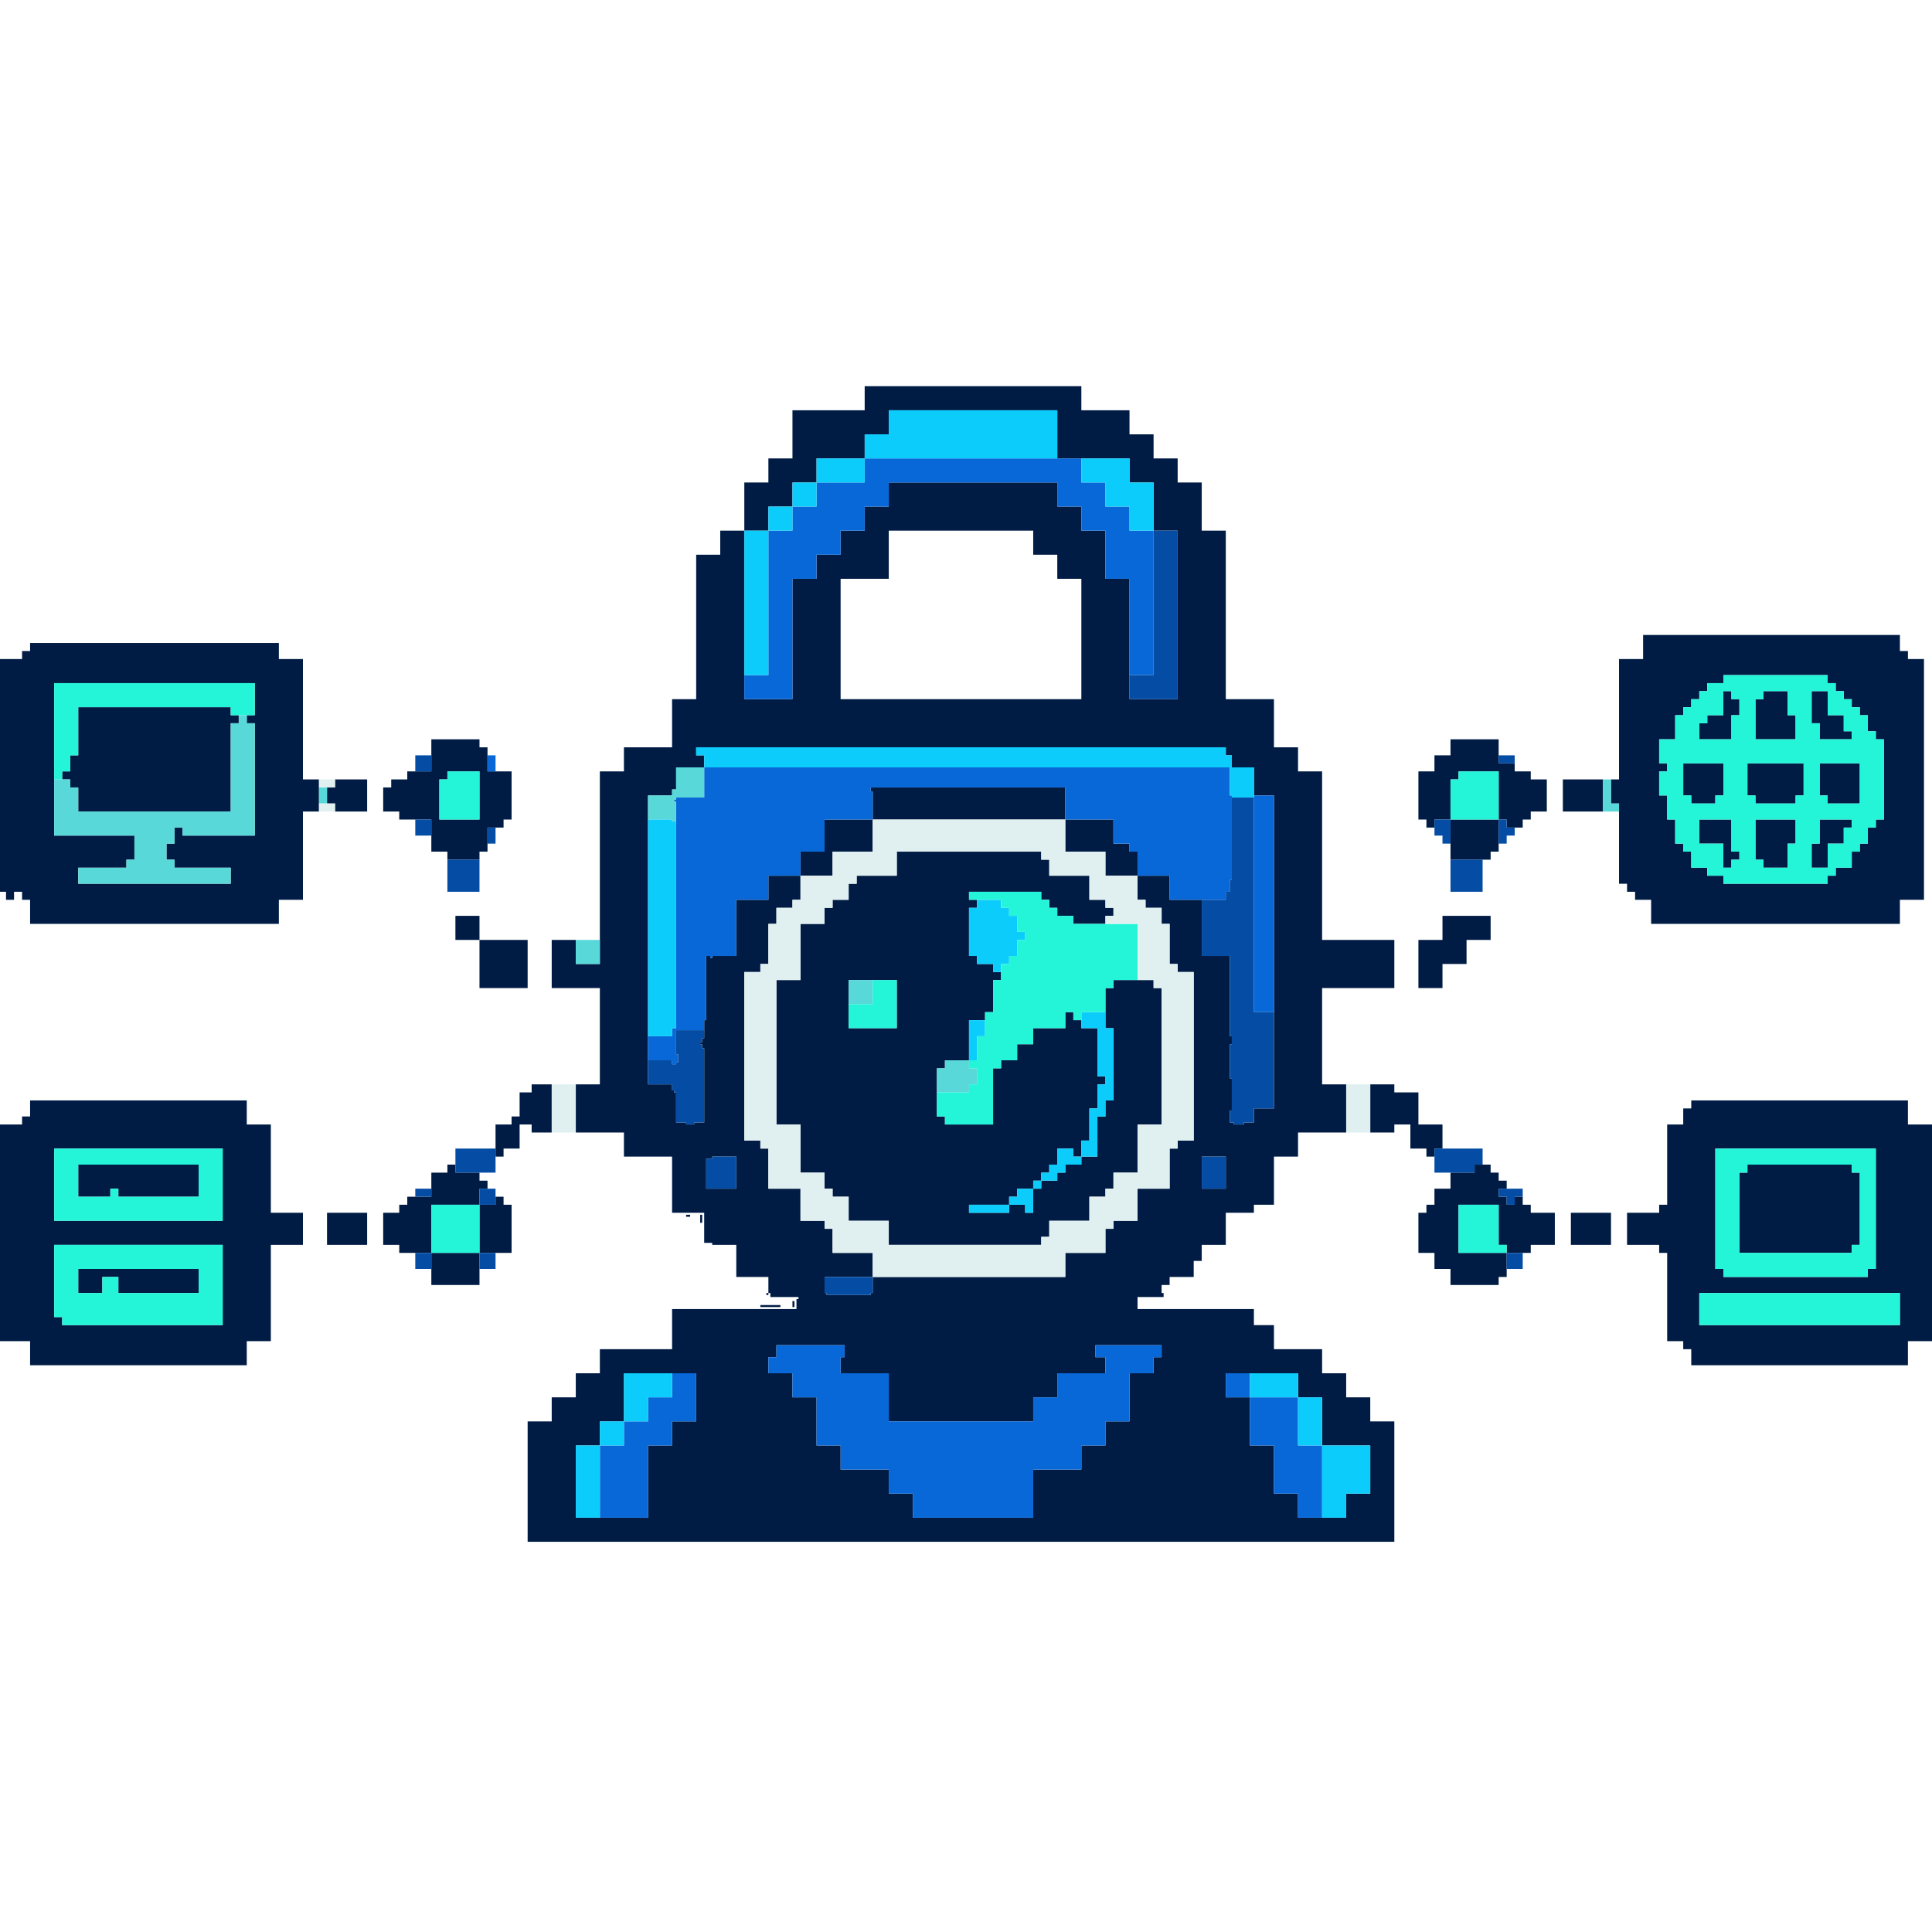
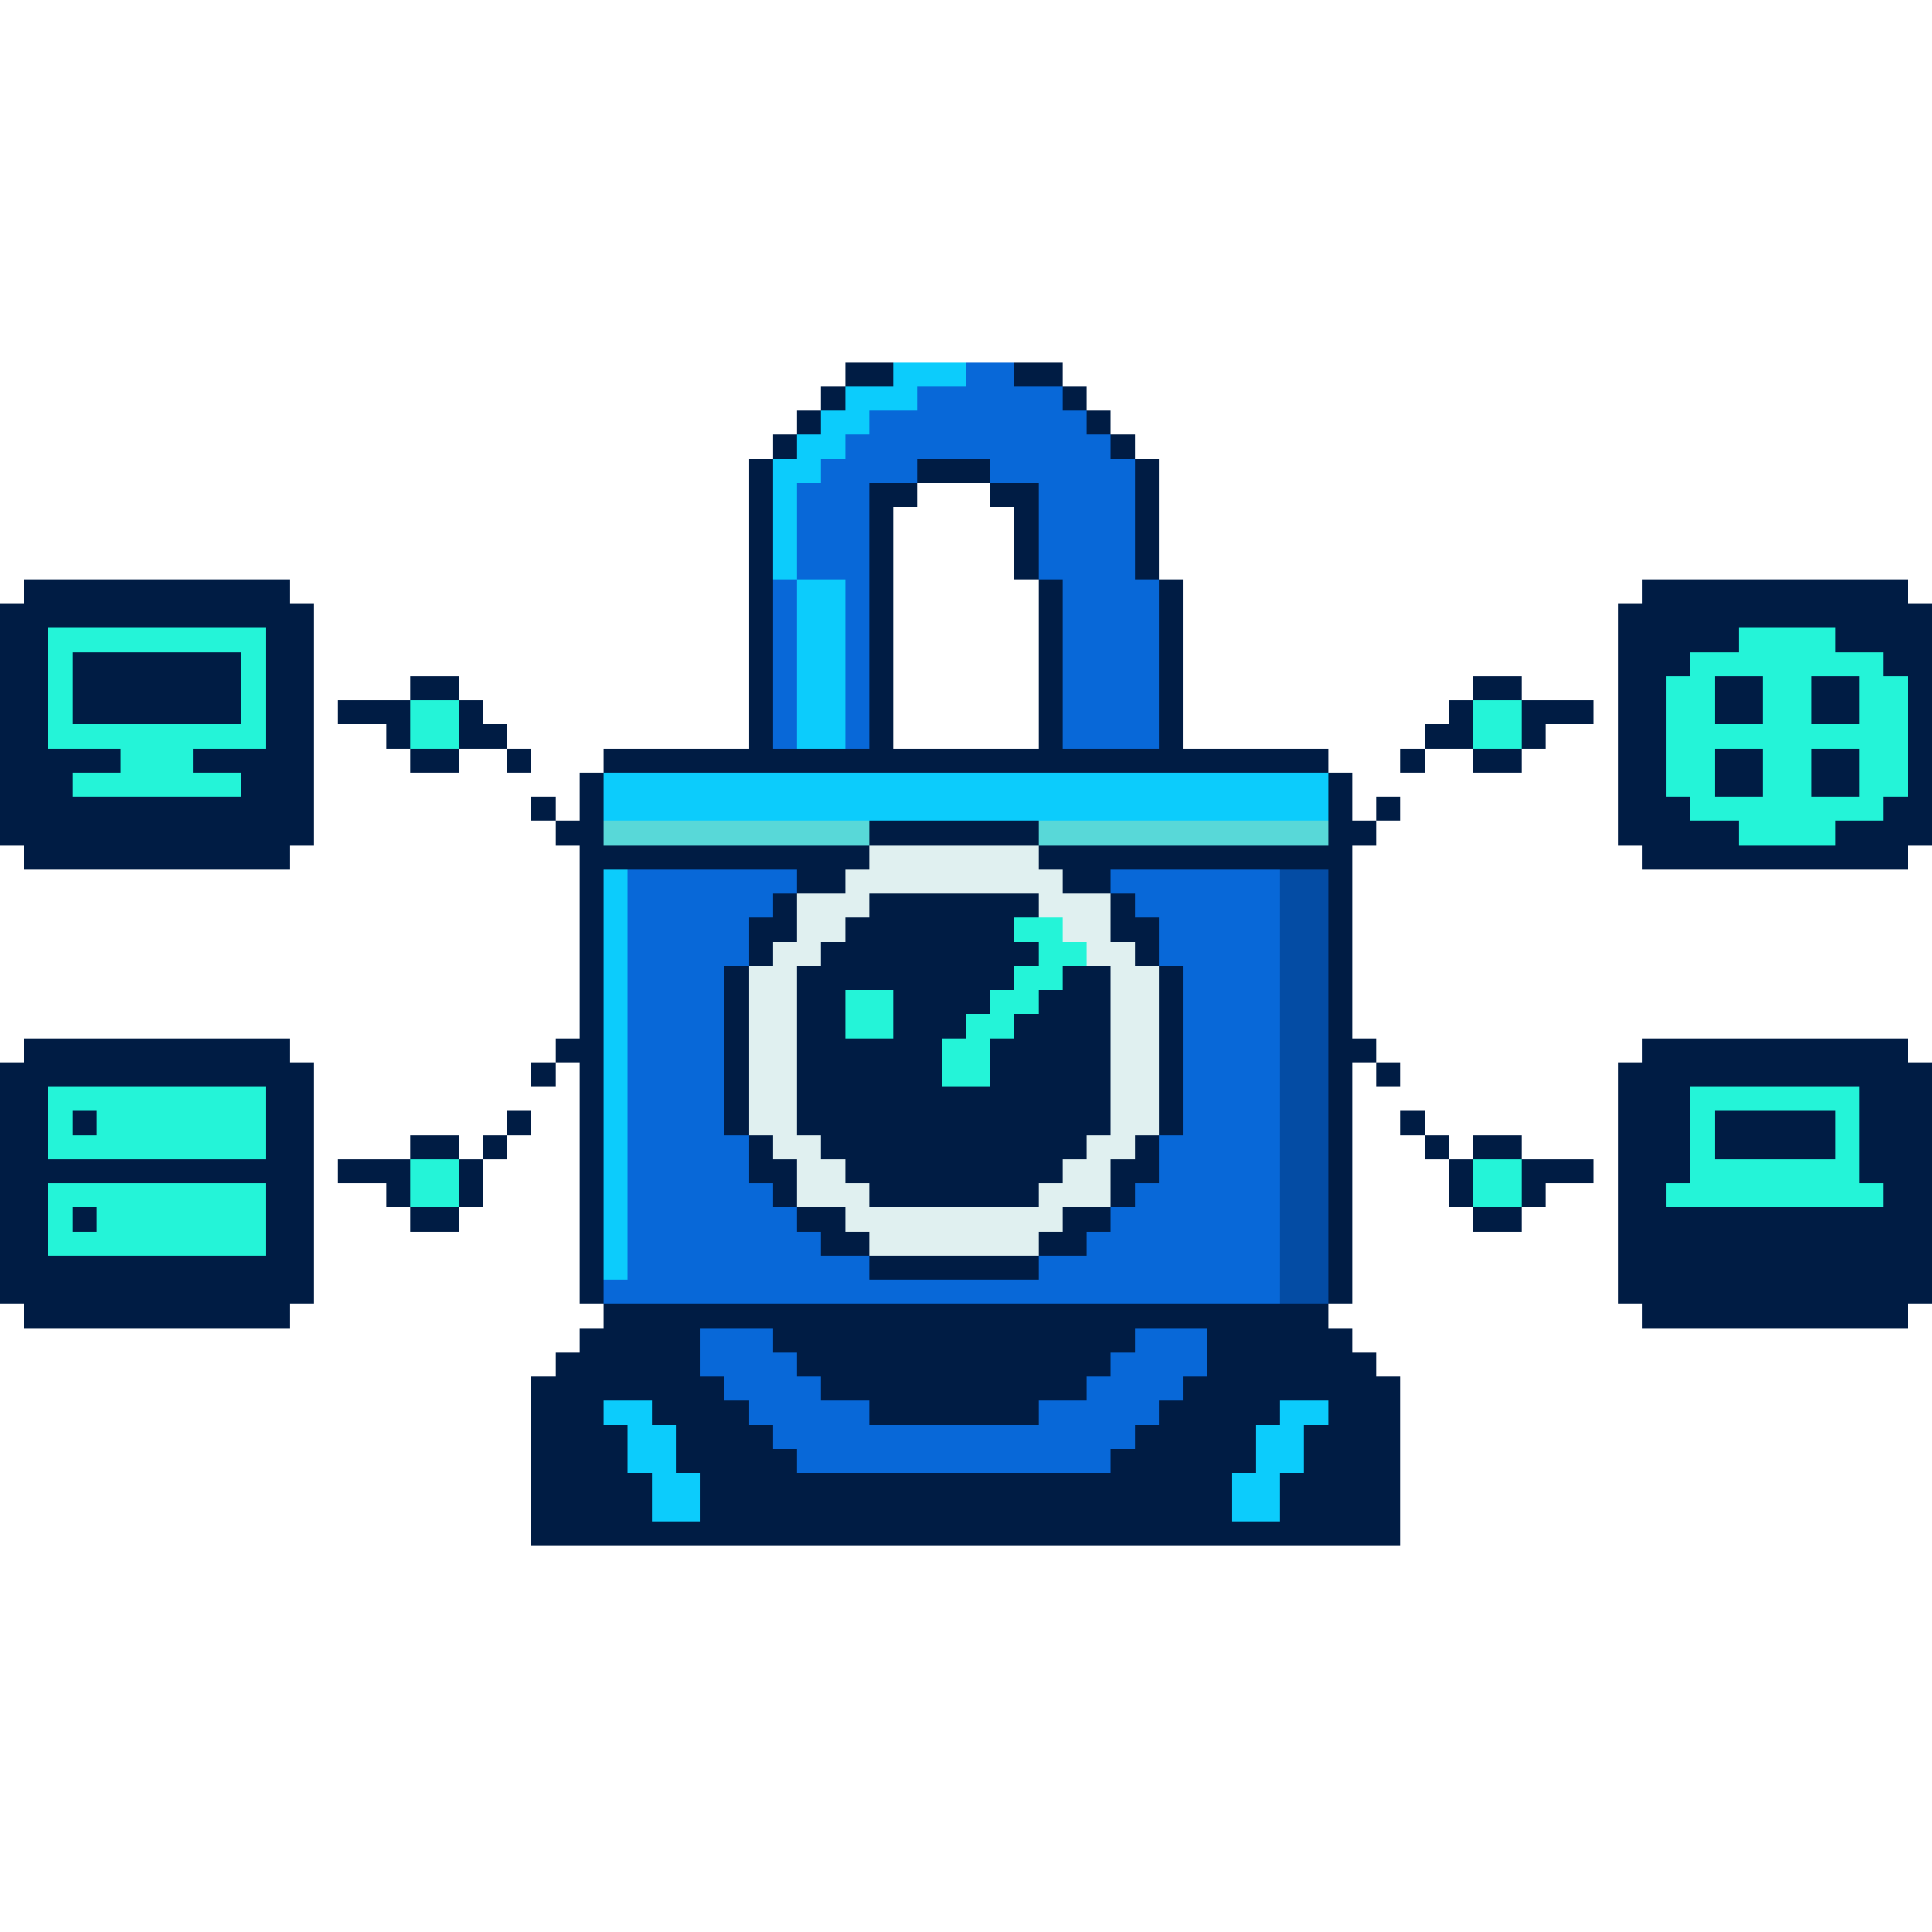
- <svg xmlns="http://www.w3.org/2000/svg" viewBox="145 23.5 963 963" width="963" height="963">
-   <path fill="#001c44" fill-rule="evenodd" d="M1048,368 L1048,384 L1052,384 L1052,392 L1068,392 L1068,388 L1064,388 L1064,380 L1056,380 L1056,368 L1048,368 Z M1024,368 L1024,372 L1020,372 L1020,392 L1040,392 L1040,380 L1036,380 L1036,368 L1024,368 Z M1004,368 L1004,380 L996,380 L996,384 L992,384 L992,392 L1008,392 L1008,380 L1012,380 L1012,372 L1008,372 L1008,368 L1004,368 Z M984,404 L984,420 L988,420 L988,424 L1000,424 L1000,420 L1004,420 L1004,404 L984,404 Z M1016,404 L1016,420 L1020,420 L1020,424 L1040,424 L1040,420 L1044,420 L1044,404 L1016,404 Z M1052,404 L1052,420 L1056,420 L1056,424 L1072,424 L1072,404 L1052,404 Z M184,376 L184,400 L180,400 L180,408 L176,408 L176,412 L180,412 L180,416 L184,416 L184,428 L260,428 L260,384 L264,384 L264,380 L260,380 L260,376 L184,376 Z M924,412 L924,428 L944,428 L944,412 L924,412 Z M312,412 L312,416 L308,416 L308,424 L312,424 L312,428 L328,428 L328,412 L312,412 Z M868,392 L868,400 L860,400 L860,408 L852,408 L852,432 L856,432 L856,436 L860,436 L860,432 L868,432 L868,452 L888,452 L888,448 L892,448 L892,432 L896,432 L896,436 L904,436 L904,432 L908,432 L908,428 L916,428 L916,412 L908,412 L908,408 L900,408 L900,404 L892,404 L892,392 L868,392 Z M872,408 L892,408 L892,432 L868,432 L868,412 L872,412 L872,408 Z M360,392 L360,408 L348,408 L348,412 L340,412 L340,416 L336,416 L336,428 L344,428 L344,432 L360,432 L360,448 L368,448 L368,452 L384,452 L384,448 L388,448 L388,436 L396,436 L396,432 L400,432 L400,408 L388,408 L388,396 L384,396 L384,392 L360,392 Z M368,408 L384,408 L384,432 L364,432 L364,412 L368,412 L368,408 Z M992,432 L992,444 L1004,444 L1004,456 L1008,456 L1008,452 L1012,452 L1012,448 L1008,448 L1008,432 L992,432 Z M1020,432 L1020,452 L1024,452 L1024,456 L1036,456 L1036,444 L1040,444 L1040,432 L1020,432 Z M1052,432 L1052,444 L1048,444 L1048,456 L1056,456 L1056,444 L1064,444 L1064,436 L1068,436 L1068,432 L1052,432 Z M160,344 L160,348 L156,348 L156,352 L144,352 L144,468 L148,468 L148,472 L152,472 L152,468 L156,468 L156,472 L160,472 L160,484 L284,484 L284,472 L296,472 L296,428 L304,428 L304,412 L296,412 L296,352 L284,352 L284,344 L160,344 Z M172,364 L272,364 L272,380 L268,380 L268,384 L272,384 L272,440 L236,440 L236,436 L232,436 L232,444 L228,444 L228,452 L232,452 L232,456 L260,456 L260,464 L184,464 L184,456 L208,456 L208,452 L212,452 L212,440 L172,440 L172,364 Z M964,340 L964,352 L952,352 L952,412 L948,412 L948,424 L952,424 L952,464 L956,464 L956,468 L960,468 L960,472 L968,472 L968,484 L1092,484 L1092,472 L1104,472 L1104,352 L1096,352 L1096,348 L1092,348 L1092,340 L964,340 Z M1004,360 L1056,360 L1056,364 L1060,364 L1060,368 L1064,368 L1064,372 L1068,372 L1068,376 L1072,376 L1072,380 L1076,380 L1076,388 L1080,388 L1080,392 L1084,392 L1084,432 L1080,432 L1080,436 L1076,436 L1076,444 L1072,444 L1072,448 L1068,448 L1068,456 L1060,456 L1060,460 L1056,460 L1056,464 L1004,464 L1004,460 L996,460 L996,456 L988,456 L988,448 L984,448 L984,444 L980,444 L980,432 L976,432 L976,420 L972,420 L972,408 L976,408 L976,404 L972,404 L972,392 L980,392 L980,380 L984,380 L984,376 L988,376 L988,372 L992,372 L992,368 L996,368 L996,364 L1004,364 L1004,360 Z M372,480 L372,492 L384,492 L384,516 L408,516 L408,492 L384,492 L384,480 L372,480 Z M864,480 L864,492 L852,492 L852,516 L864,516 L864,504 L876,504 L876,492 L888,492 L888,480 L864,480 Z M828,564 L828,588 L840,588 L840,584 L848,584 L848,596 L856,596 L856,600 L860,600 L860,596 L864,596 L864,584 L852,584 L852,568 L840,568 L840,564 L828,564 Z M410,564 L410,568 L404,568 L404,580 L400,580 L400,584 L392,584 L392,600 L396,600 L396,596 L404,596 L404,584 L410,584 L410,588 L420,588 L420,564 L410,564 Z M184,604 L184,620 L200,620 L200,616 L204,616 L204,620 L244,620 L244,604 L184,604 Z M487,629 L487,630 L489,630 L489,629 L487,629 Z M494,629 L494,633 L495,633 L495,629 L494,629 Z M592,448 L592,460 L572,460 L572,464 L568,464 L568,472 L560,472 L560,476 L556,476 L556,484 L544,484 L544,512 L532,512 L532,584 L544,584 L544,608 L556,608 L556,616 L560,616 L560,620 L568,620 L568,632 L588,632 L588,644 L664,644 L664,640 L668,640 L668,632 L688,632 L688,620 L696,620 L696,616 L700,616 L700,608 L712,608 L712,584 L724,584 L724,516 L720,516 L720,512 L700,512 L700,516 L696,516 L696,536 L700,536 L700,572 L696,572 L696,580 L692,580 L692,600 L684,600 L684,592 L688,592 L688,576 L692,576 L692,564 L696,564 L696,560 L692,560 L692,536 L684,536 L684,532 L680,532 L680,528 L676,528 L676,536 L660,536 L660,544 L652,544 L652,552 L644,552 L644,556 L640,556 L640,584 L616,584 L616,580 L612,580 L612,556 L616,556 L616,552 L628,552 L628,532 L636,532 L636,528 L640,528 L640,512 L644,512 L644,508 L640,508 L640,504 L632,504 L632,500 L628,500 L628,476 L632,476 L632,472 L628,472 L628,468 L664,468 L664,472 L668,472 L668,476 L672,476 L672,480 L680,480 L680,484 L696,484 L696,480 L700,480 L700,476 L696,476 L696,472 L688,472 L688,460 L668,460 L668,452 L664,452 L664,448 L592,448 Z M568,512 L592,512 L592,536 L568,536 L568,512 Z M672,596 L680,596 L680,600 L684,600 L684,604 L676,604 L676,608 L672,608 L672,612 L664,612 L664,608 L668,608 L668,604 L672,604 L672,596 Z M660,612 L664,612 L664,616 L660,616 L660,612 Z M652,616 L660,616 L660,628 L656,628 L656,624 L648,624 L648,620 L652,620 L652,616 Z M628,624 L648,624 L648,628 L628,628 L628,624 Z M308,628 L308,644 L328,644 L328,628 L308,628 Z M928,628 L928,644 L948,644 L948,628 L928,628 Z M1016,604 L1016,608 L1012,608 L1012,648 L1068,648 L1068,644 L1072,644 L1072,608 L1068,608 L1068,604 L1016,604 Z M368,604 L368,608 L360,608 L360,620 L348,620 L348,624 L344,624 L344,628 L336,628 L336,644 L344,644 L344,648 L360,648 L360,664 L384,664 L384,648 L400,648 L400,624 L396,624 L396,620 L392,620 L392,624 L384,624 L384,616 L388,616 L388,612 L384,612 L384,608 L372,608 L372,604 L368,604 Z M360,624 L384,624 L384,648 L360,648 L360,624 Z M880,604 L880,608 L868,608 L868,616 L860,616 L860,624 L856,624 L856,628 L852,628 L852,648 L860,648 L860,656 L868,656 L868,664 L892,664 L892,660 L896,660 L896,648 L908,648 L908,644 L920,644 L920,628 L908,628 L908,624 L904,624 L904,620 L900,620 L900,624 L896,624 L896,620 L892,620 L892,616 L896,616 L896,612 L892,612 L892,608 L888,608 L888,604 L880,604 Z M872,624 L892,624 L892,644 L896,644 L896,648 L872,648 L872,624 Z M184,656 L184,668 L196,668 L196,660 L204,660 L204,668 L244,668 L244,656 L184,656 Z M540,672 L540,675 L541,675 L541,672 L540,672 Z M524,674 L524,675 L534,675 L534,674 L524,674 Z M160,572 L160,580 L156,580 L156,584 L144,584 L144,692 L160,692 L160,704 L268,704 L268,692 L280,692 L280,644 L296,644 L296,628 L280,628 L280,584 L268,584 L268,572 L160,572 Z M172,596 L256,596 L256,632 L172,632 L172,596 Z M172,644 L256,644 L256,684 L176,684 L176,680 L172,680 L172,644 Z M988,572 L988,576 L984,576 L984,584 L976,584 L976,624 L972,624 L972,628 L956,628 L956,644 L972,644 L972,648 L976,648 L976,692 L984,692 L984,696 L988,696 L988,704 L1096,704 L1096,692 L1108,692 L1108,584 L1096,584 L1096,572 L988,572 Z M1000,596 L1080,596 L1080,656 L1076,656 L1076,660 L1004,660 L1004,656 L1000,656 L1000,596 Z M992,668 L1092,668 L1092,684 L992,684 L992,668 Z M576,216 L576,228 L540,228 L540,252 L528,252 L528,264 L516,264 L516,288 L504,288 L504,300 L492,300 L492,372 L480,372 L480,396 L456,396 L456,408 L444,408 L444,504 L432,504 L432,492 L420,492 L420,516 L444,516 L444,564 L432,564 L432,588 L456,588 L456,600 L480,600 L480,628 L496,628 L496,643 L500,643 L500,644 L512,644 L512,660 L528,660 L528,668 L527,668 L527,669 L528,669 L528,668 L529,668 L529,670 L543,670 L543,671 L542,671 L542,676 L480,676 L480,696 L444,696 L444,708 L432,708 L432,720 L420,720 L420,732 L408,732 L408,792 L840,792 L840,732 L828,732 L828,720 L816,720 L816,708 L804,708 L804,696 L780,696 L780,684 L770,684 L770,676 L712,676 L712,670 L725,670 L725,668 L724,668 L724,664 L728,664 L728,660 L740,660 L740,652 L744,652 L744,644 L756,644 L756,628 L770,628 L770,624 L780,624 L780,600 L792,600 L792,588 L816,588 L816,564 L804,564 L804,516 L840,516 L840,492 L804,492 L804,408 L792,408 L792,396 L780,396 L780,372 L756,372 L756,288 L744,288 L744,264 L732,264 L732,252 L720,252 L720,240 L708,240 L708,228 L684,228 L684,216 L576,216 Z M588,228 L672,228 L672,252 L708,252 L708,264 L720,264 L720,288 L732,288 L732,372 L708,372 L708,312 L696,312 L696,288 L684,288 L684,276 L672,276 L672,264 L588,264 L588,276 L576,276 L576,288 L564,288 L564,300 L552,300 L552,312 L540,312 L540,372 L516,372 L516,288 L528,288 L528,276 L540,276 L540,264 L552,264 L552,252 L576,252 L576,240 L588,240 L588,228 Z M588,288 L660,288 L660,300 L672,300 L672,312 L684,312 L684,372 L564,372 L564,312 L588,312 L588,288 Z M492,396 L756,396 L756,400 L759,400 L759,406 L770,406 L770,420 L780,420 L780,576 L770,576 L770,583 L765,583 L765,584 L760,584 L760,583 L758,583 L758,577 L759,577 L759,561 L758,561 L758,544 L759,544 L759,540 L758,540 L758,500 L744,500 L744,472 L728,472 L728,460 L712,460 L712,448 L708,448 L708,444 L700,444 L700,432 L676,432 L676,416 L579,416 L579,418 L580,418 L580,432 L556,432 L556,448 L544,448 L544,460 L528,460 L528,472 L512,472 L512,500 L500,500 L500,501 L499,501 L499,500 L497,500 L497,532 L496,532 L496,541 L495,541 L495,543 L494,543 L494,544 L495,544 L495,546 L496,546 L496,583 L491,583 L491,584 L487,584 L487,583 L482,583 L482,568 L481,568 L481,567 L480,567 L480,564 L468,564 L468,420 L480,420 L480,417 L482,417 L482,406 L496,406 L496,400 L492,400 L492,396 Z M580,432 L676,432 L676,448 L696,448 L696,460 L712,460 L712,472 L716,472 L716,476 L724,476 L724,484 L728,484 L728,504 L732,504 L732,508 L740,508 L740,592 L732,592 L732,596 L728,596 L728,616 L712,616 L712,632 L700,632 L700,636 L696,636 L696,648 L676,648 L676,660 L580,660 L580,648 L560,648 L560,636 L556,636 L556,632 L544,632 L544,616 L528,616 L528,596 L524,596 L524,592 L516,592 L516,508 L524,508 L524,504 L528,504 L528,484 L532,484 L532,476 L540,476 L540,472 L544,472 L544,460 L560,460 L560,448 L580,448 L580,432 Z M500,600 L512,600 L512,616 L497,616 L497,601 L500,601 L500,600 Z M744,600 L756,600 L756,616 L744,616 L744,600 Z M556,660 L580,660 L580,668 L579,668 L579,669 L557,669 L557,668 L556,668 L556,660 Z M532,694 L566,694 L566,700 L564,700 L564,708 L588,708 L588,732 L660,732 L660,720 L672,720 L672,708 L696,708 L696,700 L691,700 L691,694 L724,694 L724,700 L720,700 L720,708 L708,708 L708,732 L696,732 L696,744 L684,744 L684,756 L660,756 L660,780 L600,780 L600,768 L588,768 L588,756 L564,756 L564,744 L552,744 L552,720 L540,720 L540,708 L528,708 L528,700 L532,700 L532,694 Z M456,708 L492,708 L492,732 L480,732 L480,744 L468,744 L468,780 L432,780 L432,744 L444,744 L444,732 L456,732 L456,708 Z M756,708 L792,708 L792,720 L804,720 L804,744 L828,744 L828,768 L816,768 L816,780 L792,780 L792,768 L780,768 L780,744 L768,744 L768,720 L756,720 L756,708 Z" />
-   <path fill="#0868d8" fill-rule="evenodd" d="M576,252 L576,264 L552,264 L552,276 L540,276 L540,288 L528,288 L528,360 L516,360 L516,372 L540,372 L540,312 L552,312 L552,300 L564,300 L564,288 L576,288 L576,276 L588,276 L588,264 L672,264 L672,276 L684,276 L684,288 L696,288 L696,312 L708,312 L708,360 L720,360 L720,288 L708,288 L708,276 L696,276 L696,264 L684,264 L684,252 L576,252 Z M388,400 L388,408 L392,408 L392,400 L388,400 Z M770,420 L770,528 L780,528 L780,420 L770,420 Z M496,406 L496,421 L482,421 L482,422 L481,422 L481,423 L482,423 L482,536 L480,536 L480,540 L468,540 L468,552 L480,552 L480,554 L482,554 L482,553 L483,553 L483,549 L482,549 L482,537 L496,537 L496,532 L497,532 L497,500 L499,500 L499,501 L500,501 L500,500 L512,500 L512,472 L528,472 L528,460 L544,460 L544,448 L556,448 L556,432 L580,432 L580,418 L579,418 L579,416 L676,416 L676,432 L700,432 L700,444 L708,444 L708,448 L712,448 L712,460 L728,460 L728,472 L756,472 L756,468 L758,468 L758,462 L759,462 L759,420 L758,420 L758,406 L496,406 Z M532,694 L532,700 L528,700 L528,708 L540,708 L540,720 L552,720 L552,744 L564,744 L564,756 L588,756 L588,768 L600,768 L600,780 L660,780 L660,756 L684,756 L684,744 L696,744 L696,732 L708,732 L708,708 L720,708 L720,700 L724,700 L724,694 L691,694 L691,700 L696,700 L696,708 L672,708 L672,720 L660,720 L660,732 L588,732 L588,708 L564,708 L564,700 L566,700 L566,694 L532,694 Z M756,708 L756,720 L768,720 L768,744 L780,744 L780,768 L792,768 L792,780 L804,780 L804,744 L792,744 L792,720 L768,720 L768,708 L756,708 Z M480,708 L480,720 L468,720 L468,732 L456,732 L456,744 L444,744 L444,780 L468,780 L468,744 L480,744 L480,732 L492,732 L492,708 L480,708 Z" />
-   <path fill="#044ca4" fill-rule="evenodd" d="M720,288 L720,360 L708,360 L708,372 L732,372 L732,288 L720,288 Z M892,400 L892,404 L900,404 L900,400 L892,400 Z M352,400 L352,408 L360,408 L360,400 L352,400 Z M352,432 L352,440 L360,440 L360,432 L352,432 Z M860,432 L860,440 L864,440 L864,444 L868,444 L868,432 L860,432 Z M892,432 L892,444 L896,444 L896,440 L900,440 L900,436 L896,436 L896,432 L892,432 Z M388,436 L388,444 L392,444 L392,436 L388,436 Z M368,452 L368,468 L384,468 L384,452 L368,452 Z M868,452 L868,468 L884,468 L884,452 L868,452 Z M759,421 L759,462 L758,462 L758,468 L756,468 L756,472 L744,472 L744,500 L758,500 L758,540 L759,540 L759,544 L758,544 L758,561 L759,561 L759,577 L758,577 L758,583 L760,583 L760,584 L765,584 L765,583 L770,583 L770,576 L780,576 L780,528 L770,528 L770,421 L759,421 Z M482,537 L482,549 L483,549 L483,553 L482,553 L482,554 L480,554 L480,552 L468,552 L468,564 L480,564 L480,567 L481,567 L481,568 L482,568 L482,583 L487,583 L487,584 L491,584 L491,583 L496,583 L496,546 L495,546 L495,544 L494,544 L494,543 L495,543 L495,541 L496,541 L496,537 L482,537 Z M372,596 L372,608 L392,608 L392,596 L372,596 Z M860,596 L860,608 L880,608 L880,604 L884,604 L884,596 L860,596 Z M744,600 L744,616 L756,616 L756,600 L744,600 Z M500,600 L500,601 L497,601 L497,616 L512,616 L512,600 L500,600 Z M352,616 L352,620 L360,620 L360,616 L352,616 Z M384,616 L384,624 L392,624 L392,616 L384,616 Z M892,616 L892,620 L896,620 L896,624 L900,624 L900,620 L904,620 L904,616 L892,616 Z M352,648 L352,656 L360,656 L360,648 L352,648 Z M384,648 L384,656 L392,656 L392,648 L384,648 Z M896,648 L896,656 L904,656 L904,648 L896,648 Z M556,660 L556,668 L557,668 L557,669 L579,669 L579,668 L580,668 L580,660 L556,660 Z" />
-   <path fill="#58d8d8" fill-rule="evenodd" d="M304,416 L304,424 L308,424 L308,416 L304,416 Z M944,412 L944,428 L952,428 L952,424 L948,424 L948,412 L944,412 Z M482,406 L482,417 L480,417 L480,420 L468,420 L468,432 L480,432 L480,433 L482,433 L482,423 L481,423 L481,422 L482,422 L482,421 L496,421 L496,406 L482,406 Z M264,380 L264,384 L260,384 L260,428 L184,428 L184,416 L180,416 L180,412 L172,412 L172,440 L212,440 L212,452 L208,452 L208,456 L184,456 L184,464 L260,464 L260,456 L232,456 L232,452 L228,452 L228,444 L232,444 L232,436 L236,436 L236,440 L272,440 L272,384 L268,384 L268,380 L264,380 Z M432,492 L432,504 L444,504 L444,492 L432,492 Z M568,512 L568,524 L580,524 L580,512 L568,512 Z M616,552 L616,556 L612,556 L612,568 L628,568 L628,564 L632,564 L632,556 L628,556 L628,552 L616,552 Z" />
-   <path fill="#0cccfc" fill-rule="evenodd" d="M684,252 L684,264 L696,264 L696,276 L708,276 L708,288 L720,288 L720,264 L708,264 L708,252 L684,252 Z M588,228 L588,240 L576,240 L576,252 L552,252 L552,264 L540,264 L540,276 L528,276 L528,288 L516,288 L516,360 L528,360 L528,288 L540,288 L540,276 L552,276 L552,264 L576,264 L576,252 L672,252 L672,228 L588,228 Z M492,396 L492,400 L496,400 L496,406 L758,406 L758,420 L759,420 L759,421 L770,421 L770,406 L759,406 L759,400 L756,400 L756,396 L492,396 Z M632,472 L632,476 L628,476 L628,500 L632,500 L632,504 L640,504 L640,508 L644,508 L644,504 L648,504 L648,500 L652,500 L652,492 L656,492 L656,488 L652,488 L652,480 L648,480 L648,476 L644,476 L644,472 L632,472 Z M468,432 L468,540 L480,540 L480,536 L482,536 L482,433 L480,433 L480,432 L468,432 Z M628,532 L628,552 L632,552 L632,540 L636,540 L636,532 L628,532 Z M684,528 L684,536 L692,536 L692,560 L696,560 L696,564 L692,564 L692,576 L688,576 L688,592 L684,592 L684,600 L680,600 L680,596 L672,596 L672,604 L668,604 L668,608 L664,608 L664,612 L660,612 L660,616 L652,616 L652,620 L648,620 L648,624 L628,624 L628,628 L648,628 L648,624 L656,624 L656,628 L660,628 L660,616 L664,616 L664,612 L672,612 L672,608 L676,608 L676,604 L684,604 L684,600 L692,600 L692,580 L696,580 L696,572 L700,572 L700,536 L696,536 L696,528 L684,528 Z M768,708 L768,720 L792,720 L792,744 L804,744 L804,780 L816,780 L816,768 L828,768 L828,744 L804,744 L804,720 L792,720 L792,708 L768,708 Z M456,708 L456,732 L444,732 L444,744 L432,744 L432,780 L444,780 L444,744 L456,744 L456,732 L468,732 L468,720 L480,720 L480,708 L456,708 Z" />
-   <path fill="#24f4d8" fill-rule="evenodd" d="M172,364 L172,412 L176,412 L176,408 L180,408 L180,400 L184,400 L184,376 L260,376 L260,380 L272,380 L272,364 L172,364 Z M368,408 L368,412 L364,412 L364,432 L384,432 L384,408 L368,408 Z M872,408 L872,412 L868,412 L868,432 L892,432 L892,408 L872,408 Z M1004,360 L1004,364 L996,364 L996,368 L992,368 L992,372 L988,372 L988,376 L984,376 L984,380 L980,380 L980,392 L972,392 L972,404 L976,404 L976,408 L972,408 L972,420 L976,420 L976,432 L980,432 L980,444 L984,444 L984,448 L988,448 L988,456 L996,456 L996,460 L1004,460 L1004,464 L1056,464 L1056,460 L1060,460 L1060,456 L1068,456 L1068,448 L1072,448 L1072,444 L1076,444 L1076,436 L1080,436 L1080,432 L1084,432 L1084,392 L1080,392 L1080,388 L1076,388 L1076,380 L1072,380 L1072,376 L1068,376 L1068,372 L1064,372 L1064,368 L1060,368 L1060,364 L1056,364 L1056,360 L1004,360 Z M1004,368 L1008,368 L1008,372 L1012,372 L1012,380 L1008,380 L1008,392 L992,392 L992,384 L996,384 L996,380 L1004,380 L1004,368 Z M1024,368 L1036,368 L1036,380 L1040,380 L1040,392 L1020,392 L1020,372 L1024,372 L1024,368 Z M1048,368 L1056,368 L1056,380 L1064,380 L1064,388 L1068,388 L1068,392 L1052,392 L1052,384 L1048,384 L1048,368 Z M984,404 L1004,404 L1004,420 L1000,420 L1000,424 L988,424 L988,420 L984,420 L984,404 Z M1016,404 L1044,404 L1044,420 L1040,420 L1040,424 L1020,424 L1020,420 L1016,420 L1016,404 Z M1052,404 L1072,404 L1072,424 L1056,424 L1056,420 L1052,420 L1052,404 Z M992,432 L1008,432 L1008,448 L1012,448 L1012,452 L1008,452 L1008,456 L1004,456 L1004,444 L992,444 L992,432 Z M1020,432 L1040,432 L1040,444 L1036,444 L1036,456 L1024,456 L1024,452 L1020,452 L1020,432 Z M1052,432 L1068,432 L1068,436 L1064,436 L1064,444 L1056,444 L1056,456 L1048,456 L1048,444 L1052,444 L1052,432 Z M580,512 L580,524 L568,524 L568,536 L592,536 L592,512 L580,512 Z M628,468 L628,472 L644,472 L644,476 L648,476 L648,480 L652,480 L652,488 L656,488 L656,492 L652,492 L652,500 L648,500 L648,504 L644,504 L644,512 L640,512 L640,528 L636,528 L636,540 L632,540 L632,552 L628,552 L628,556 L632,556 L632,564 L628,564 L628,568 L612,568 L612,580 L616,580 L616,584 L640,584 L640,556 L644,556 L644,552 L652,552 L652,544 L660,544 L660,536 L676,536 L676,528 L680,528 L680,532 L684,532 L684,528 L696,528 L696,516 L700,516 L700,512 L712,512 L712,484 L680,484 L680,480 L672,480 L672,476 L668,476 L668,472 L664,472 L664,468 L628,468 Z M172,596 L172,632 L256,632 L256,596 L172,596 Z M184,604 L244,604 L244,620 L204,620 L204,616 L200,616 L200,620 L184,620 L184,604 Z M360,624 L360,648 L384,648 L384,624 L360,624 Z M872,624 L872,648 L896,648 L896,644 L892,644 L892,624 L872,624 Z M1000,596 L1000,656 L1004,656 L1004,660 L1076,660 L1076,656 L1080,656 L1080,596 L1000,596 Z M1016,604 L1068,604 L1068,608 L1072,608 L1072,644 L1068,644 L1068,648 L1012,648 L1012,608 L1016,608 L1016,604 Z M172,644 L172,680 L176,680 L176,684 L256,684 L256,644 L172,644 Z M184,656 L244,656 L244,668 L204,668 L204,660 L196,660 L196,668 L184,668 L184,656 Z M992,668 L992,684 L1092,684 L1092,668 L992,668 Z" />
-   <path fill="#e0f0f0" fill-rule="evenodd" d="M304,412 L304,416 L312,416 L312,412 L304,412 Z M304,424 L304,428 L312,428 L312,424 L304,424 Z M420,564 L420,588 L432,588 L432,564 L420,564 Z M816,564 L816,588 L828,588 L828,564 L816,564 Z M580,432 L580,448 L560,448 L560,460 L544,460 L544,472 L540,472 L540,476 L532,476 L532,484 L528,484 L528,504 L524,504 L524,508 L516,508 L516,592 L524,592 L524,596 L528,596 L528,616 L544,616 L544,632 L556,632 L556,636 L560,636 L560,648 L580,648 L580,660 L676,660 L676,648 L696,648 L696,636 L700,636 L700,632 L712,632 L712,616 L728,616 L728,596 L732,596 L732,592 L740,592 L740,508 L732,508 L732,504 L728,504 L728,484 L724,484 L724,476 L716,476 L716,472 L712,472 L712,460 L696,460 L696,448 L676,448 L676,432 L580,432 Z M592,448 L664,448 L664,452 L668,452 L668,460 L688,460 L688,472 L696,472 L696,476 L700,476 L700,480 L696,480 L696,484 L712,484 L712,512 L720,512 L720,516 L724,516 L724,584 L712,584 L712,608 L700,608 L700,616 L696,616 L696,620 L688,620 L688,632 L668,632 L668,640 L664,640 L664,644 L588,644 L588,632 L568,632 L568,620 L560,620 L560,616 L556,616 L556,608 L544,608 L544,584 L532,584 L532,512 L544,512 L544,484 L556,484 L556,476 L560,476 L560,472 L568,472 L568,464 L572,464 L572,460 L592,460 L592,448 Z" />
+ <svg xmlns="http://www.w3.org/2000/svg" viewBox="0 0 80 80" shape-rendering="crispEdges">
+   <path fill="#0868d8" d="M40 15h2v4h-2zM38 16h2v3h-2zM42 16h2v4h-2zM36 17h2v3h-2zM44 17h1v14h-1zM35 18h1v13h-1zM45 18h1v13h-1zM34 19h1v5h-1zM41 19h1v1h-1zM46 19h1v12h-1zM33 20h1v4h-1zM43 20h1v4h-1zM32 24h1v7h-1zM47 24h1v7h-1zM26 36h7v1h-7zM46 36h7v1h-7zM26 37h6v1h-6zM47 37h6v1h-6zM26 38h5v2h-5zM48 38h5v2h-5zM26 40h4v14h-4zM49 40h4v14h-4zM30 47h1v7h-1zM48 47h1v7h-1zM31 49h1v5h-1zM47 49h1v5h-1zM32 50h1v4h-1zM46 50h1v4h-1zM33 51h1v3h-1zM45 51h1v3h-1zM34 52h2v2h-2zM43 52h2v2h-2zM25 53h1v1h-1zM36 53h7v1h-7zM29 55h3v2h-3zM47 55h3v2h-3zM32 56h1v4h-1zM46 56h1v4h-1zM30 57h2v1h-2zM33 57h1v4h-1zM45 57h1v4h-1zM47 57h2v1h-2zM31 58h1v1h-1zM34 58h2v3h-2zM43 58h2v3h-2zM47 58h1v1h-1zM36 59h7v2h-7z" />
+   <path fill="#24f4d8" d="M2 26h9v1h-9zM72 26h4v2h-4zM2 27h1v4h-1zM10 27h1v4h-1zM70 27h2v1h-2zM76 27h2v1h-2zM69 28h2v5h-2zM73 28h2v7h-2zM77 28h2v5h-2zM17 29h2v2h-2zM61 29h2v2h-2zM3 30h7v1h-7zM71 30h2v1h-2zM75 30h2v1h-2zM5 31h3v2h-3zM3 32h2v1h-2zM8 32h2v1h-2zM70 33h3v1h-3zM75 33h3v1h-3zM72 34h1v1h-1zM75 34h1v1h-1zM42 38h2v1h-2zM43 39h2v1h-2zM42 40h2v1h-2zM35 41h2v2h-2zM41 41h2v1h-2zM40 42h2v1h-2zM39 43h2v2h-2zM2 45h9v1h-9zM70 45h7v1h-7zM2 46h1v2h-1zM4 46h7v2h-7zM70 46h1v4h-1zM76 46h1v4h-1zM3 47h1v1h-1zM17 48h2v2h-2zM61 48h2v2h-2zM71 48h5v2h-5zM2 49h9v1h-9zM69 49h1v1h-1zM77 49h1v1h-1zM2 50h1v2h-1zM4 50h7v2h-7zM3 51h1v1h-1z" />
+   <path fill="#0cccfc" d="M37 15h3v1h-3zM35 16h3v1h-3zM34 17h2v1h-2zM33 18h2v1h-2zM32 19h2v1h-2zM32 20h1v4h-1zM33 24h2v7h-2zM25 32h30v2h-30zM25 36h1v17h-1zM25 58h2v1h-2zM53 58h2v1h-2zM26 59h2v2h-2zM52 59h2v2h-2zM27 61h2v2h-2zM51 61h2v2h-2z" />
+   <path fill="#e0f0f0" d="M36 35h7v2h-7zM35 36h1v2h-1zM43 36h1v2h-1zM33 37h2v2h-2zM44 37h2v2h-2zM32 39h2v1h-2zM45 39h2v1h-2zM31 40h2v7h-2zM46 40h2v7h-2zM32 47h2v1h-2zM45 47h2v1h-2zM33 48h2v2h-2zM44 48h2v2h-2zM35 49h1v2h-1zM43 49h1v2h-1zM36 50h7v2h-7z" />
+   <path fill="#044ca4" d="M53 36h2v18h-2z" />
+   <path fill="#001c44" d="M35 15h2v1h-2zM42 15h2v1h-2zM34 16h1v1h-1zM44 16h1v1h-1zM33 17h1v1h-1zM45 17h1v1h-1zM32 18h1v1h-1zM46 18h1v1h-1zM31 19h1v13h-1zM38 19h3v1h-3zM47 19h1v5h-1zM36 20h2v1h-2zM41 20h2v1h-2zM36 21h1v11h-1zM42 21h1v3h-1zM1 24h11v2h-11zM43 24h1v8h-1zM48 24h1v8h-1zM68 24h11v2h-11zM0 25h1v10h-1zM12 25h1v10h-1zM67 25h1v10h-1zM79 25h1v10h-1zM1 26h1v10h-1zM11 26h1v10h-1zM68 26h4v1h-4zM76 26h3v1h-3zM3 27h7v3h-7zM68 27h2v1h-2zM78 27h1v1h-1zM17 28h2v1h-2zM61 28h2v1h-2zM68 28h1v8h-1zM71 28h2v2h-2zM75 28h2v2h-2zM14 29h3v1h-3zM19 29h1v2h-1zM60 29h1v2h-1zM63 29h3v1h-3zM16 30h1v1h-1zM20 30h1v1h-1zM59 30h1v1h-1zM63 30h1v1h-1zM2 31h3v1h-3zM8 31h3v1h-3zM17 31h2v1h-2zM21 31h1v1h-1zM25 31h6v1h-6zM32 31h4v1h-4zM37 31h6v1h-6zM44 31h4v1h-4zM49 31h6v1h-6zM58 31h1v1h-1zM61 31h2v1h-2zM71 31h2v2h-2zM75 31h2v2h-2zM2 32h1v4h-1zM10 32h1v4h-1zM24 32h1v22h-1zM55 32h1v22h-1zM3 33h7v3h-7zM22 33h1v1h-1zM57 33h1v1h-1zM69 33h1v3h-1zM78 33h1v3h-1zM23 34h1v1h-1zM36 34h7v1h-7zM56 34h1v1h-1zM70 34h2v2h-2zM76 34h2v2h-2zM25 35h11v1h-11zM43 35h12v1h-12zM72 35h4v1h-4zM33 36h2v1h-2zM44 36h2v1h-2zM32 37h1v2h-1zM36 37h7v1h-7zM46 37h1v2h-1zM31 38h1v2h-1zM35 38h7v3h-7zM47 38h1v2h-1zM34 39h1v9h-1zM42 39h1v1h-1zM30 40h1v7h-1zM33 40h1v7h-1zM44 40h2v7h-2zM48 40h1v7h-1zM37 41h4v1h-4zM43 41h1v8h-1zM37 42h3v1h-3zM42 42h1v8h-1zM1 43h11v2h-11zM23 43h1v1h-1zM35 43h4v6h-4zM41 43h1v7h-1zM56 43h1v1h-1zM68 43h11v2h-11zM0 44h1v10h-1zM12 44h1v10h-1zM22 44h1v1h-1zM57 44h1v1h-1zM67 44h1v10h-1zM79 44h1v10h-1zM1 45h1v10h-1zM11 45h1v10h-1zM39 45h2v5h-2zM68 45h2v4h-2zM77 45h2v4h-2zM3 46h1v1h-1zM21 46h1v1h-1zM58 46h1v1h-1zM71 46h5v2h-5zM17 47h2v1h-2zM20 47h1v1h-1zM31 47h1v2h-1zM44 47h1v1h-1zM47 47h1v2h-1zM59 47h1v1h-1zM61 47h2v1h-2zM2 48h9v1h-9zM14 48h3v1h-3zM19 48h1v2h-1zM32 48h1v2h-1zM46 48h1v2h-1zM60 48h1v2h-1zM63 48h3v1h-3zM16 49h1v1h-1zM36 49h3v1h-3zM63 49h1v1h-1zM68 49h1v6h-1zM78 49h1v6h-1zM3 50h1v1h-1zM17 50h2v1h-2zM33 50h2v1h-2zM44 50h2v1h-2zM61 50h2v1h-2zM69 50h9v5h-9zM34 51h2v1h-2zM43 51h2v1h-2zM2 52h9v3h-9zM36 52h7v1h-7zM25 54h30v1h-30zM24 55h5v3h-5zM32 55h15v1h-15zM50 55h6v3h-6zM23 56h1v8h-1zM33 56h13v1h-13zM56 56h1v8h-1zM22 57h1v7h-1zM29 57h1v7h-1zM34 57h11v1h-11zM49 57h1v7h-1zM57 57h1v7h-1zM24 58h1v6h-1zM27 58h2v1h-2zM30 58h1v6h-1zM36 58h7v1h-7zM48 58h1v6h-1zM50 58h3v1h-3zM55 58h1v6h-1zM25 59h1v5h-1zM28 59h1v2h-1zM31 59h1v5h-1zM47 59h1v5h-1zM50 59h2v2h-2zM54 59h1v5h-1zM32 60h1v4h-1zM46 60h1v4h-1zM26 61h1v3h-1zM33 61h13v3h-13zM50 61h1v3h-1zM53 61h1v3h-1zM27 63h2v1h-2zM51 63h2v1h-2z" />
+   <path fill="#58d8d8" d="M25 34h11v1h-11zM43 34h12v1h-12z" />
</svg>
